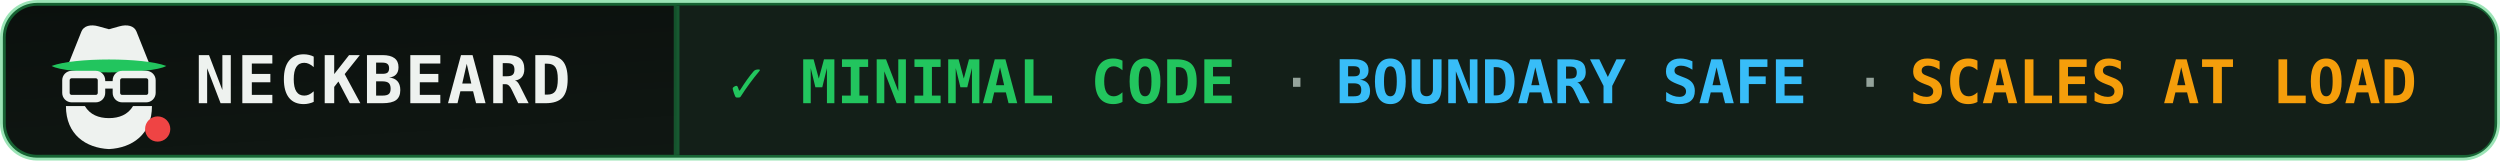
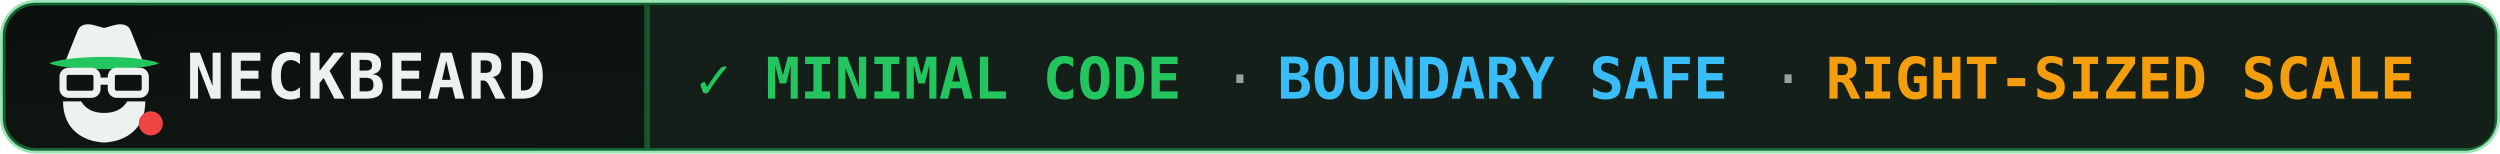
- <svg xmlns="http://www.w3.org/2000/svg" width="436" height="28" viewBox="0 0 436 28" role="img" aria-label="NeckBeard Audited: Minimal Code, Boundary Safe, Scales at Load">
+ <svg xmlns="http://www.w3.org/2000/svg" width="456" height="28" viewBox="0 0 456 28" role="img" aria-label="NeckBeard Audited: Minimal Code, Boundary Safe, Right-Sized Scale">
  <defs>
    <linearGradient id="nb-bg" x1="0" y1="0" x2="1" y2="1">
      <stop offset="0%" stop-color="#0b100d" />
      <stop offset="100%" stop-color="#121b16" />
    </linearGradient>
  </defs>
-   <rect x="0.5" y="0.5" width="435" height="27" rx="6" fill="url(#nb-bg)" stroke="#22c55e" stroke-opacity="0.45" />
-   <path d="M118 1 H430 A5 5 0 0 1 435 6 V22 A5 5 0 0 1 430 27 H118 Z" fill="#131f18" />
+   <rect x="0.5" y="0.5" width="455" height="27" rx="6" fill="url(#nb-bg)" stroke="#22c55e" stroke-opacity="0.45" />
+   <path d="M118 1 H450 A5 5 0 0 1 455 6 V22 A5 5 0 0 1 450 27 H118 Z" fill="#131f18" />
  <line x1="118" y1="1" x2="118" y2="27" stroke="#22c55e" stroke-opacity="0.35" />
  <g transform="translate(8, 3)">
    <path d="M4 8 L6.2 2.5 C6.6 1.5 7.8 1.2 9.2 1.6 L11 2.1 L12.8 1.6 C14.2 1.2 15.4 1.5 15.8 2.5 L18 8 Z" fill="#eef2ef" />
    <path d="M1 8.5 C5 7 17 7 21 8.5 C18.5 10 3.5 10 1 8.5 Z" fill="#22c55e" />
    <rect x="3.5" y="10" width="6.2" height="4.2" rx="1" fill="none" stroke="#eef2ef" stroke-width="1.3" />
    <rect x="12.3" y="10" width="6.2" height="4.2" rx="1" fill="none" stroke="#eef2ef" stroke-width="1.3" />
    <line x1="9.7" y1="11.8" x2="12.3" y2="11.8" stroke="#eef2ef" stroke-width="1.3" />
    <path d="M3.5 15.5 C3.5 20.5 7 22.8 11 23 C15 22.8 18.5 20.5 18.5 15.5 L15.2 15.5 C14.3 17 12.8 17.6 11 17.6 C9.2 17.6 7.7 17 6.8 15.5 Z" fill="#eef2ef" />
    <circle cx="19.5" cy="19.5" r="2.2" fill="#ef4444" />
  </g>
  <text x="34" y="18" fill="#eef2ef" font-family="ui-monospace,SFMono-Regular,Menlo,Monaco,Consolas,monospace" font-size="11.5" font-weight="700" letter-spacing="0.4">NECKBEARD</text>
  <text x="127" y="18" fill="#22c55e" font-family="ui-monospace,SFMono-Regular,Menlo,Monaco,Consolas,monospace" font-size="10.5" font-weight="700">✓ MINIMAL CODE</text>
  <text x="223" y="18" fill="#94a39b" font-family="ui-monospace,SFMono-Regular,Menlo,Monaco,Consolas,monospace" font-size="10.5">·</text>
  <text x="233" y="18" fill="#38bdf8" font-family="ui-monospace,SFMono-Regular,Menlo,Monaco,Consolas,monospace" font-size="10.5" font-weight="700">BOUNDARY SAFE</text>
  <text x="323" y="18" fill="#94a39b" font-family="ui-monospace,SFMono-Regular,Menlo,Monaco,Consolas,monospace" font-size="10.5">·</text>
-   <text x="333" y="18" fill="#f59e0b" font-family="ui-monospace,SFMono-Regular,Menlo,Monaco,Consolas,monospace" font-size="10.5" font-weight="700">SCALES AT LOAD</text>
+   <text x="333" y="18" fill="#f59e0b" font-family="ui-monospace,SFMono-Regular,Menlo,Monaco,Consolas,monospace" font-size="10.5" font-weight="700">RIGHT-SIZED SCALE</text>
</svg>
